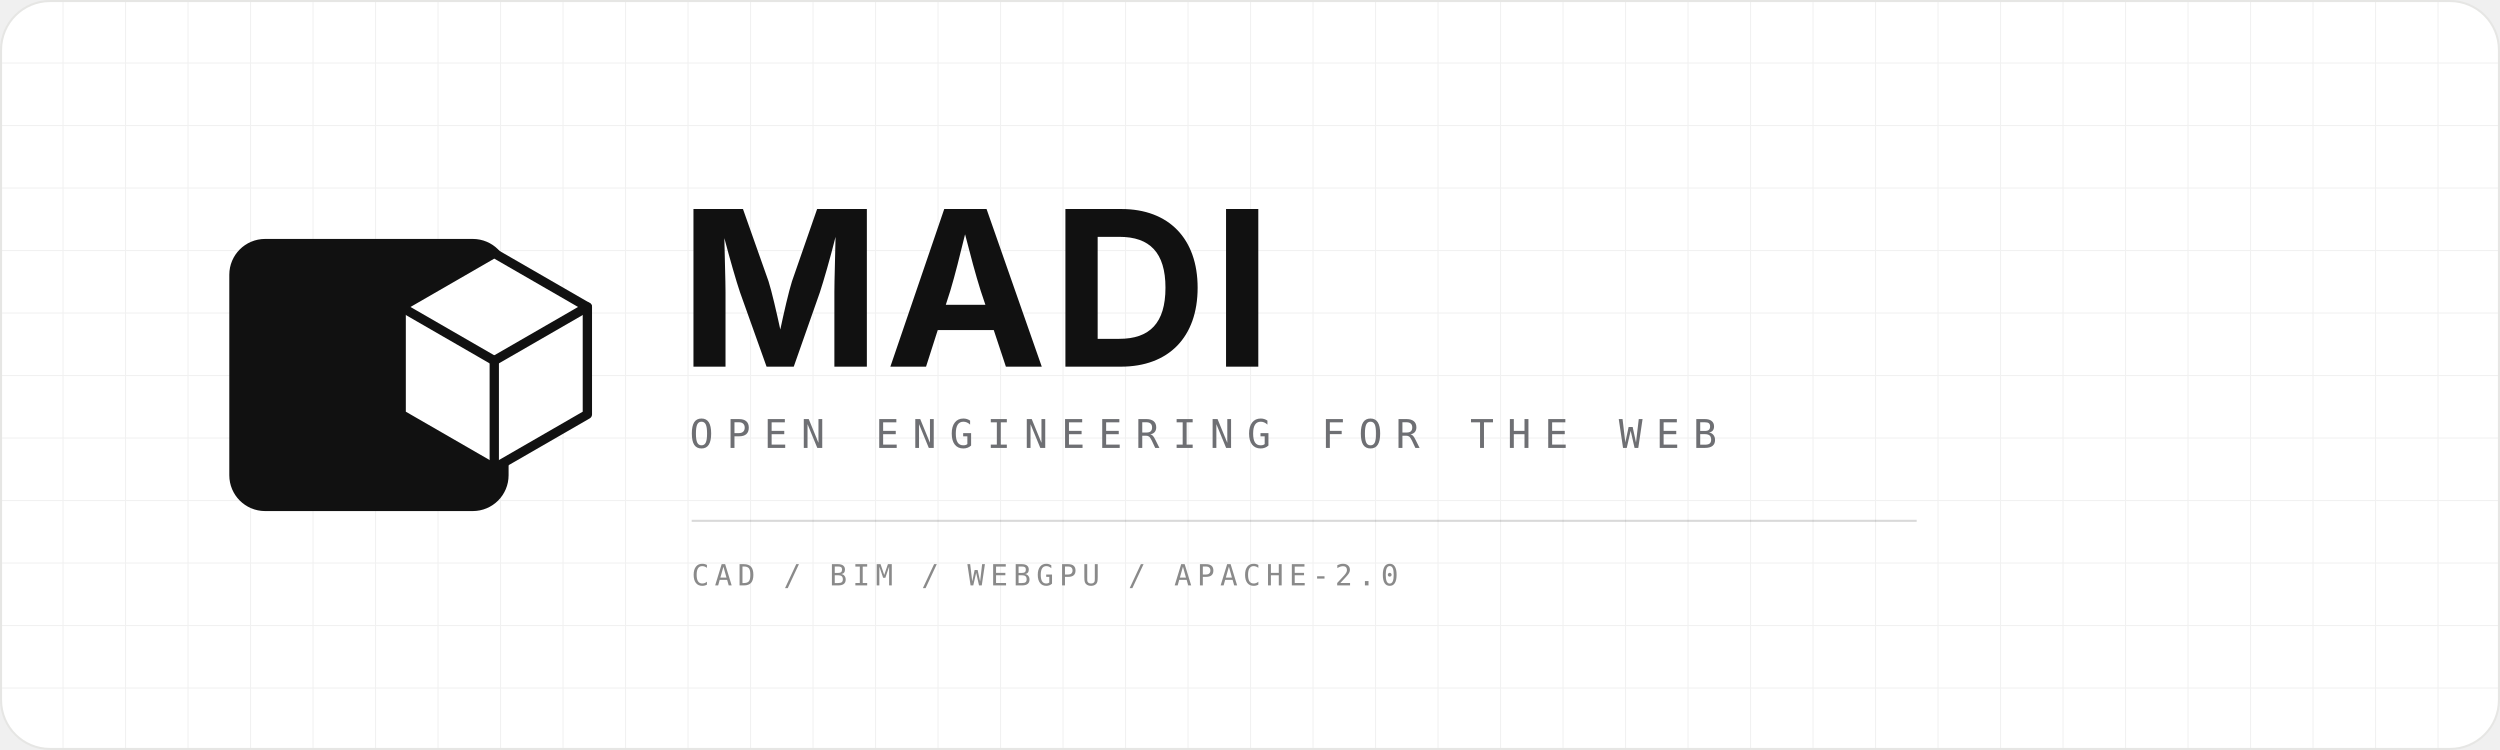
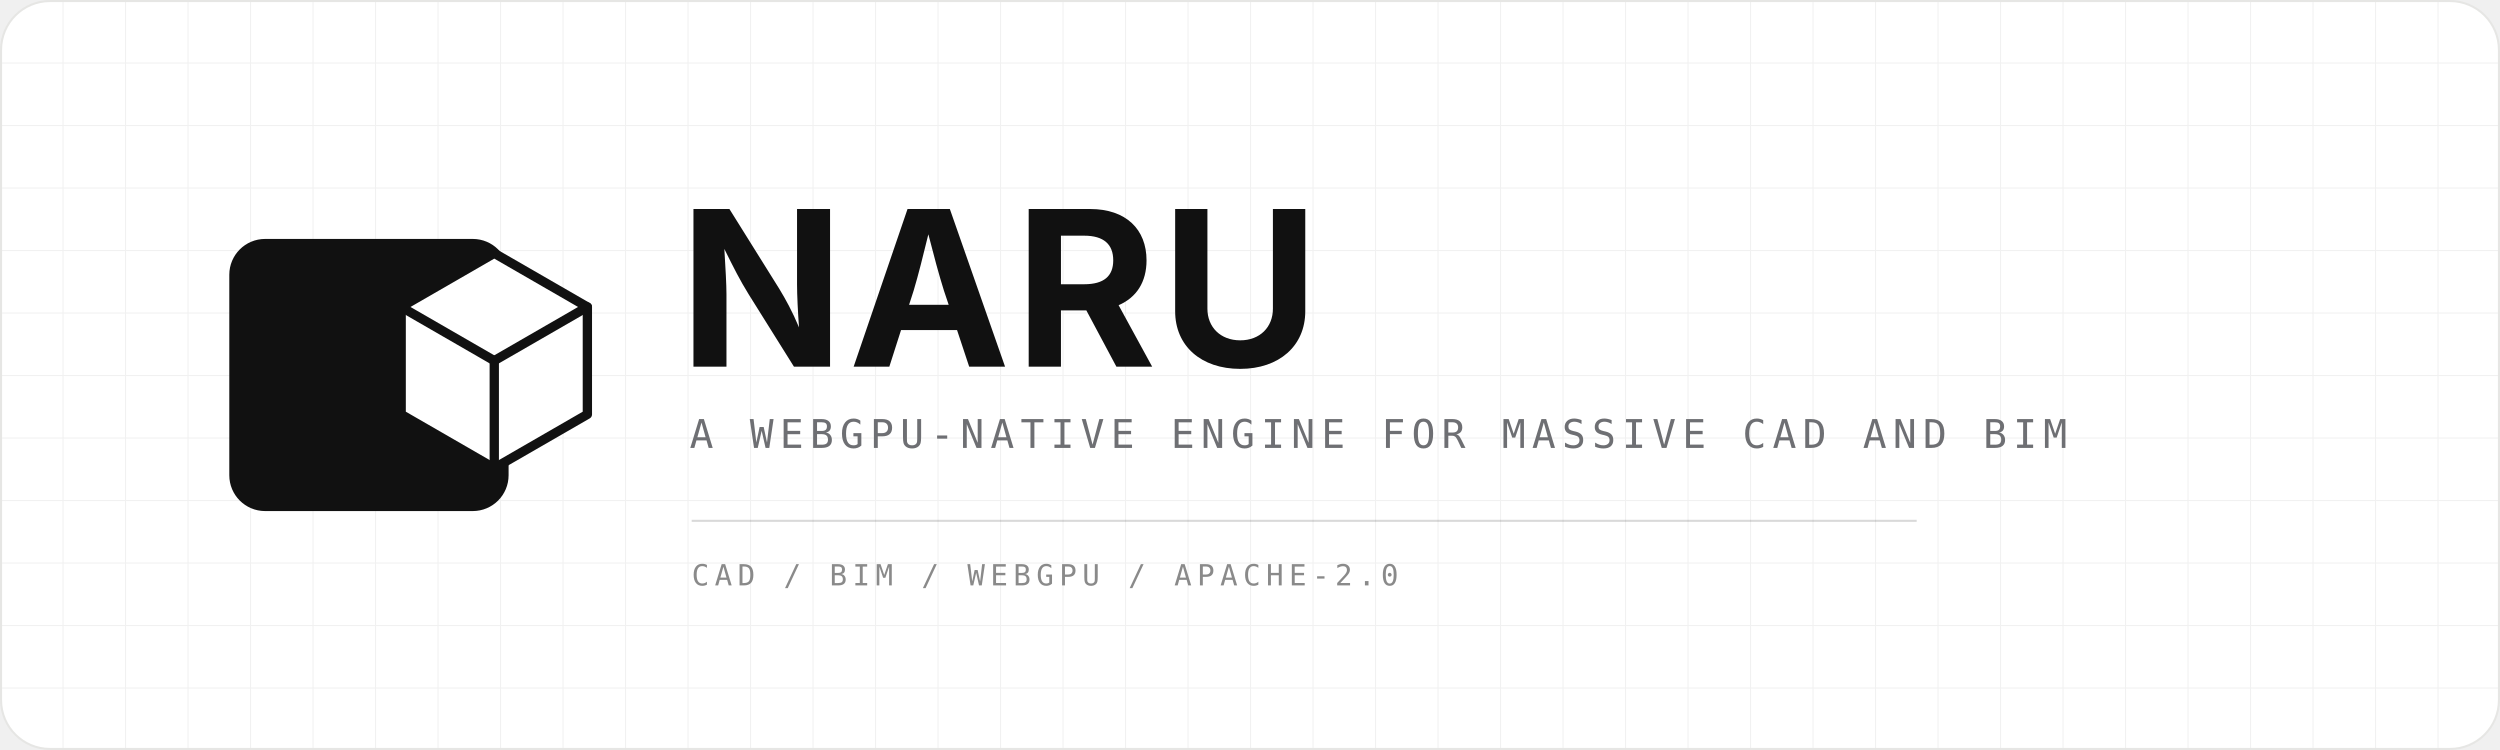
<svg xmlns="http://www.w3.org/2000/svg" width="1200" height="360" viewBox="0 0 1200 360" fill="none" role="img" aria-labelledby="title desc">
  <defs>
    <pattern id="grid" width="30" height="30" patternUnits="userSpaceOnUse">
      <path d="M30 0H0V30" stroke="#111111" stroke-opacity="0.06" fill="none" />
    </pattern>
  </defs>
  <rect x="0.5" y="0.5" width="1199" height="359" rx="23.5" fill="#FFFFFF" stroke="#E6E6E4" />
  <rect x="1" y="1" width="1198" height="358" rx="23" fill="url(#grid)" />
  <g transform="translate(86 70) scale(1.71875)">
    <rect x="14" y="26" width="78" height="76" rx="10" fill="#111111" />
    <path d="M88 30L114 45V75L88 90L62 75V45L88 30Z" fill="#FFFFFF" stroke="#111111" stroke-width="2.6" stroke-linejoin="round" />
    <g stroke="#111111" stroke-width="2.6" stroke-linecap="round" fill="none">
      <path d="M62 45L88 60" />
      <path d="M114 45L88 60" />
      <path d="M88 60V90" />
    </g>
  </g>
-   <text x="326" y="176" fill="#111111" font-family="Space Grotesk, Inter Tight, ui-sans-serif, system-ui, -apple-system, Segoe UI, sans-serif" font-size="104" font-weight="700" letter-spacing="2">MADI</text>
-   <text x="331" y="215" fill="#6E6F73" font-family="JetBrains Mono, ui-monospace, SFMono-Regular, Menlo, monospace" font-size="19" font-weight="500" letter-spacing="6.4">OPEN ENGINEERING FOR THE WEB</text>
+   <text x="326" y="176" fill="#111111" font-family="Space Grotesk, Inter Tight, ui-sans-serif, system-ui, -apple-system, Segoe UI, sans-serif" font-size="104" font-weight="700" letter-spacing="2">NARU</text>
+   <text x="331" y="215" fill="#6E6F73" font-family="JetBrains Mono, ui-monospace, SFMono-Regular, Menlo, monospace" font-size="19" font-weight="500" letter-spacing="3">A WEBGPU-NATIVE ENGINE FOR MASSIVE CAD AND BIM</text>
  <path d="M332 250H920" stroke="#111111" stroke-opacity="0.16" />
  <text x="332" y="281" fill="#8A8A8A" font-family="JetBrains Mono, ui-monospace, SFMono-Regular, Menlo, monospace" font-size="14" font-weight="400" letter-spacing="2.6">CAD / BIM / WEBGPU / APACHE-2.0</text>
</svg>
